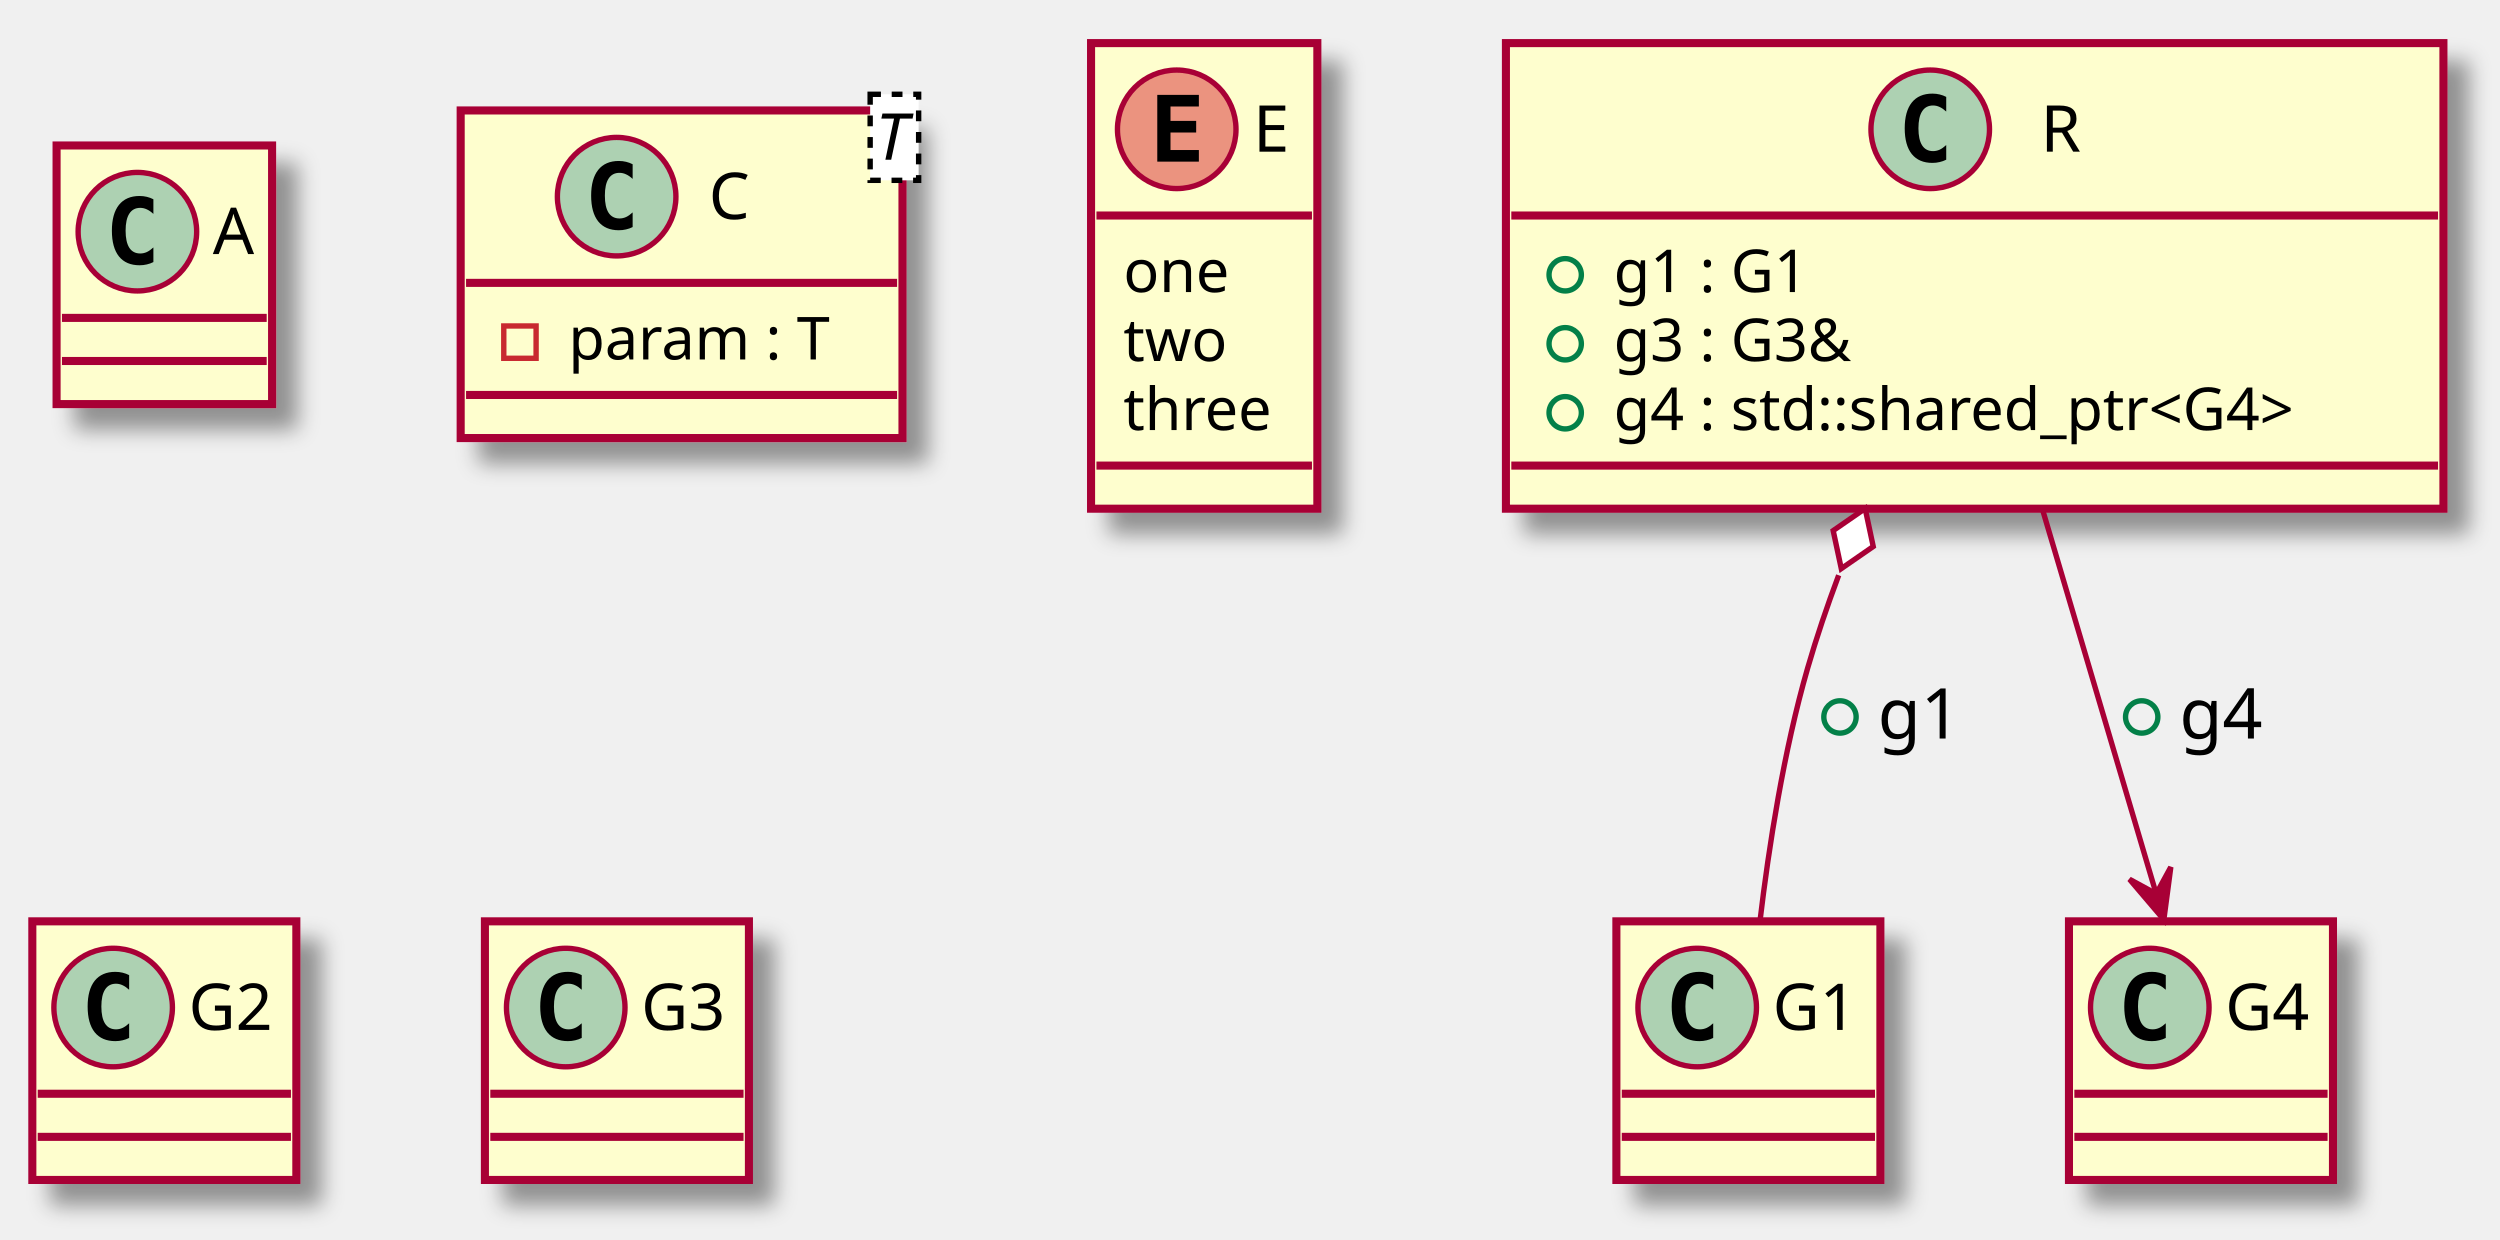
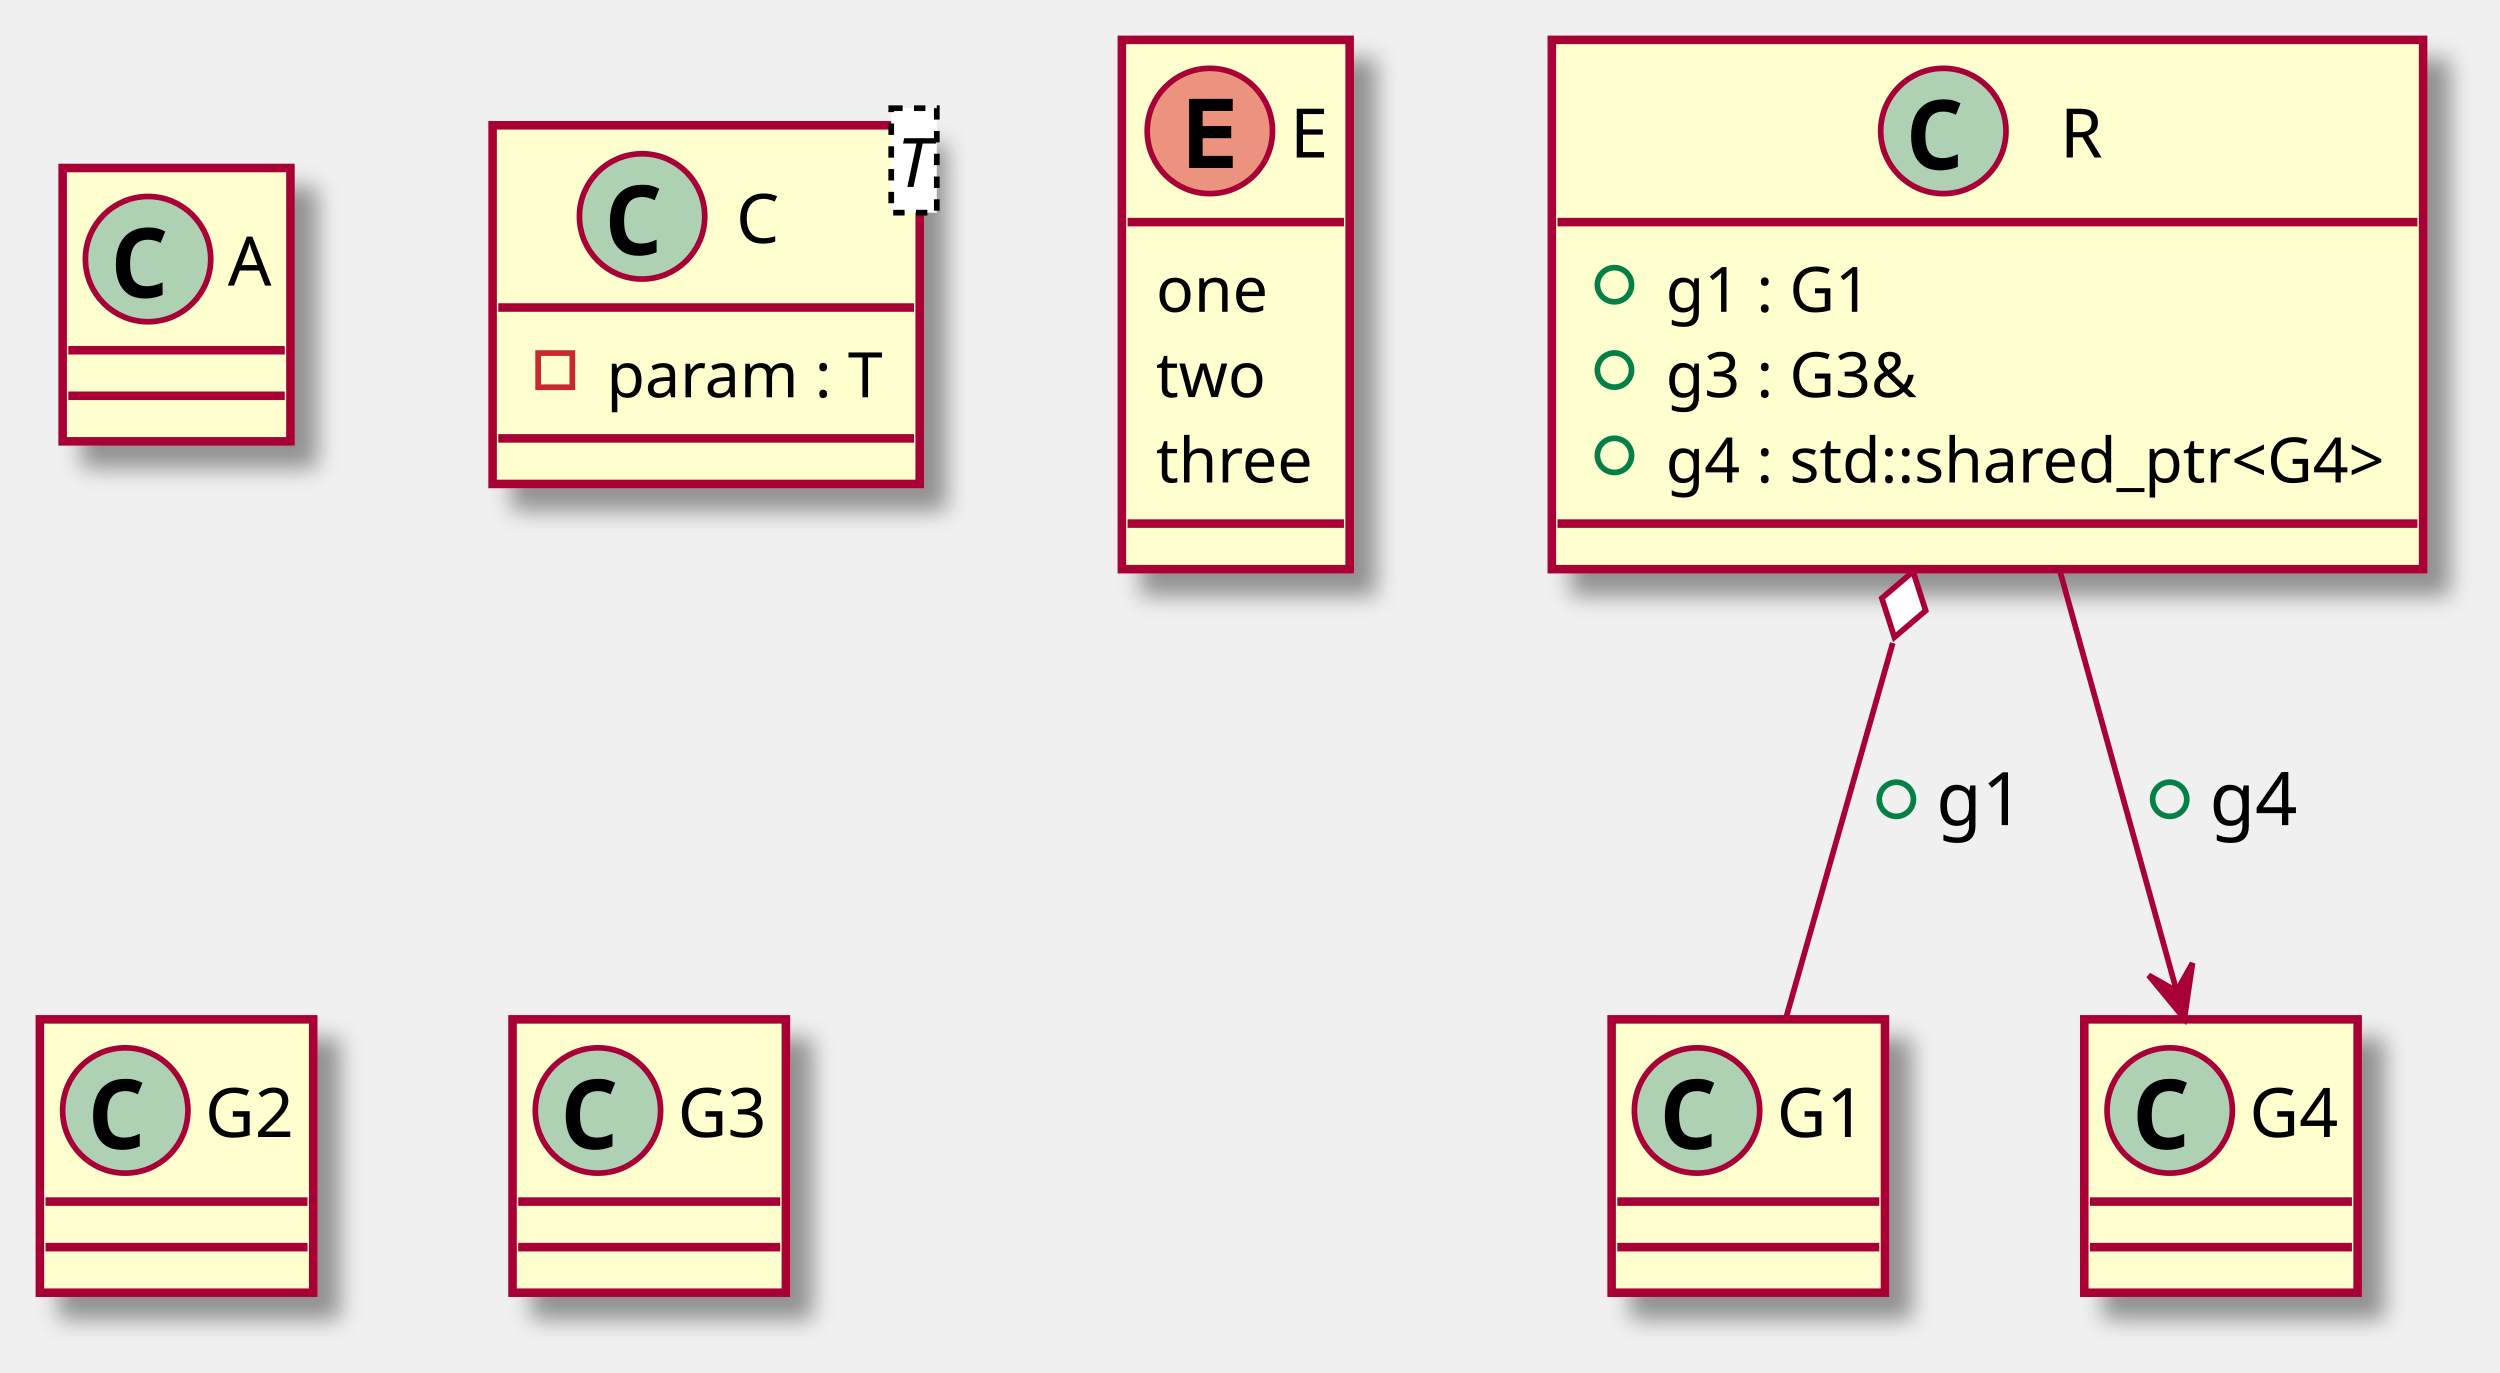
- <svg xmlns="http://www.w3.org/2000/svg" xmlns:xlink="http://www.w3.org/1999/xlink" contentScriptType="application/ecmascript" contentStyleType="text/css" height="230px" preserveAspectRatio="none" style="width:464px;height:230px;" version="1.1" viewBox="0 0 464 230" width="464px" zoomAndPan="magnify">
+ <svg xmlns="http://www.w3.org/2000/svg" xmlns:xlink="http://www.w3.org/1999/xlink" contentScriptType="application/ecmascript" contentStyleType="text/css" height="241px" preserveAspectRatio="none" style="width:439px;height:241px;background:#FFFFFF;" version="1.1" viewBox="0 0 439 241" width="439px" zoomAndPan="magnify">
  <defs>
-     <filter height="300%" id="f168ewzy8cetbk" width="300%" x="-1" y="-1">
+     <filter height="300%" id="f51lauj9wu8yg" width="300%" x="-1" y="-1">
      <feGaussianBlur result="blurOut" stdDeviation="2.0" />
      <feColorMatrix in="blurOut" result="blurOut2" type="matrix" values="0 0 0 0 0 0 0 0 0 0 0 0 0 0 0 0 0 0 .4 0" />
      <feOffset dx="4.0" dy="4.0" in="blurOut2" result="blurOut3" />
      <feBlend in="SourceGraphic" in2="blurOut3" mode="normal" />
    </filter>
    <style type="text/css">a:hover { text-decoration: underline; }</style>
  </defs>
  <g>
-     <a href="https://github.com/bkryza/clang-uml/blob/9a0a64efd36e1136680a39d5827ce2a57f6ef836/tests/t00029/t00029.cc#L7" target="_top" title="A" xlink:actuate="onRequest" xlink:href="https://github.com/bkryza/clang-uml/blob/9a0a64efd36e1136680a39d5827ce2a57f6ef836/tests/t00029/t00029.cc#L7" xlink:show="new" xlink:title="A" xlink:type="simple">
-       <rect fill="#FEFECE" filter="url(#f168ewzy8cetbk)" height="48" id="C_0000001138" style="stroke: #A80036; stroke-width: 1.5;" width="40" x="10.5" y="27" />
-       <ellipse cx="25.5" cy="43" fill="#ADD1B2" rx="11" ry="11" style="stroke: #A80036; stroke-width: 1.0;" />
-       <path d="M28.469,48.641 Q27.891,48.938 27.25,49.078 Q26.609,49.234 25.906,49.234 Q23.406,49.234 22.078,47.594 Q20.766,45.938 20.766,42.812 Q20.766,39.688 22.078,38.031 Q23.406,36.375 25.906,36.375 Q26.609,36.375 27.25,36.531 Q27.906,36.688 28.469,36.984 L28.469,39.703 Q27.844,39.125 27.25,38.859 Q26.656,38.578 26.031,38.578 Q24.688,38.578 24,39.656 Q23.312,40.719 23.312,42.812 Q23.312,44.906 24,45.984 Q24.688,47.047 26.031,47.047 Q26.656,47.047 27.25,46.781 Q27.844,46.5 28.469,45.922 L28.469,48.641 Z " />
-       <text fill="#000000" font-family="sans-serif" font-size="12" lengthAdjust="spacingAndGlyphs" textLength="8" x="39.5" y="47.154">A</text>
-       <line style="stroke: #A80036; stroke-width: 1.5;" x1="11.5" x2="49.5" y1="59" y2="59" />
-       <line style="stroke: #A80036; stroke-width: 1.5;" x1="11.5" x2="49.5" y1="67" y2="67" />
+     <a href="https://github.com/bkryza/clang-uml/blob/891963b03f84c03178f295ae665af72e0ddf0b50/tests/t00029/t00029.cc#L7" target="_top" title="A" xlink:actuate="onRequest" xlink:href="https://github.com/bkryza/clang-uml/blob/891963b03f84c03178f295ae665af72e0ddf0b50/tests/t00029/t00029.cc#L7" xlink:show="new" xlink:title="A" xlink:type="simple">
+       <rect codeLine="3" fill="#FEFECE" filter="url(#f51lauj9wu8yg)" height="48" id="C_0000001138" style="stroke:#A80036;stroke-width:1.5;" width="40" x="11" y="29.5" />
+       <ellipse cx="26" cy="45.5" fill="#ADD1B2" rx="11" ry="11" style="stroke:#A80036;stroke-width:1.0;" />
+       <path d="M25.469,52.422 Q23.719,52.422 22.578,51.688 Q21.453,50.938 20.891,49.594 Q20.344,48.234 20.344,46.438 Q20.344,44.406 21,42.953 Q21.656,41.5 22.938,40.719 Q24.219,39.938 26.094,39.938 Q26.984,39.938 27.656,40.125 Q28.328,40.297 29.016,40.641 L28.203,42.656 Q27.578,42.344 27.031,42.219 Q26.5,42.094 26.016,42.094 Q24.844,42.094 24.141,42.625 Q23.438,43.156 23.141,44.109 Q22.844,45.062 22.844,46.328 Q22.844,48.344 23.562,49.312 Q24.281,50.266 25.875,50.266 Q26.469,50.266 27.094,50.109 Q27.719,49.953 28.547,49.578 L28.547,51.797 Q27.812,52.109 27.016,52.266 Q26.234,52.422 25.469,52.422 Z " fill="#000000" />
+       <text fill="#000000" font-family="sans-serif" font-size="12" lengthAdjust="spacing" textLength="8" x="40" y="50.156">A</text>
+       <line style="stroke:#A80036;stroke-width:1.5;" x1="12" x2="50" y1="61.5" y2="61.5" />
+       <line style="stroke:#A80036;stroke-width:1.5;" x1="12" x2="50" y1="69.5" y2="69.5" />
    </a>
-     <a href="https://github.com/bkryza/clang-uml/blob/9a0a64efd36e1136680a39d5827ce2a57f6ef836/tests/t00029/t00029.cc#L14" target="_top" title="C" xlink:actuate="onRequest" xlink:href="https://github.com/bkryza/clang-uml/blob/9a0a64efd36e1136680a39d5827ce2a57f6ef836/tests/t00029/t00029.cc#L14" xlink:show="new" xlink:title="C" xlink:type="simple">
-       <rect fill="#FEFECE" filter="url(#f168ewzy8cetbk)" height="60.805" id="C_0000001146" style="stroke: #A80036; stroke-width: 1.5;" width="82" x="85.5" y="20.5" />
-       <ellipse cx="114.45" cy="36.5" fill="#ADD1B2" rx="11" ry="11" style="stroke: #A80036; stroke-width: 1.0;" />
-       <path d="M117.419,42.141 Q116.841,42.438 116.2,42.578 Q115.559,42.734 114.856,42.734 Q112.356,42.734 111.028,41.094 Q109.716,39.438 109.716,36.312 Q109.716,33.188 111.028,31.531 Q112.356,29.875 114.856,29.875 Q115.559,29.875 116.2,30.031 Q116.856,30.188 117.419,30.484 L117.419,33.203 Q116.794,32.625 116.2,32.359 Q115.606,32.078 114.981,32.078 Q113.638,32.078 112.95,33.156 Q112.263,34.219 112.263,36.312 Q112.263,38.406 112.95,39.484 Q113.638,40.547 114.981,40.547 Q115.606,40.547 116.2,40.281 Q116.794,40 117.419,39.422 L117.419,42.141 Z " />
-       <text fill="#000000" font-family="sans-serif" font-size="12" lengthAdjust="spacingAndGlyphs" textLength="8" x="131.55" y="40.654">C</text>
-       <rect fill="#FFFFFF" height="15.969" style="stroke: #000000; stroke-width: 1.0; stroke-dasharray: 2.0,2.0;" width="9" x="161.5" y="17.5" />
-       <text fill="#000000" font-family="sans-serif" font-size="12" font-style="italic" lengthAdjust="spacingAndGlyphs" textLength="7" x="162.5" y="29.639">T</text>
-       <line style="stroke: #A80036; stroke-width: 1.5;" x1="86.5" x2="166.5" y1="52.5" y2="52.5" />
+     <a href="https://github.com/bkryza/clang-uml/blob/891963b03f84c03178f295ae665af72e0ddf0b50/tests/t00029/t00029.cc#L14" target="_top" title="C" xlink:actuate="onRequest" xlink:href="https://github.com/bkryza/clang-uml/blob/891963b03f84c03178f295ae665af72e0ddf0b50/tests/t00029/t00029.cc#L14" xlink:show="new" xlink:title="C" xlink:type="simple">
+       <rect codeLine="7" fill="#FEFECE" filter="url(#f51lauj9wu8yg)" height="62.982" id="C_0000001146" style="stroke:#A80036;stroke-width:1.5;" width="75" x="86.5" y="22" />
+       <ellipse cx="112.75" cy="38" fill="#ADD1B2" rx="11" ry="11" style="stroke:#A80036;stroke-width:1.0;" />
+       <path d="M112.219,44.922 Q110.469,44.922 109.328,44.188 Q108.203,43.438 107.641,42.094 Q107.094,40.734 107.094,38.938 Q107.094,36.906 107.75,35.453 Q108.406,34 109.688,33.219 Q110.969,32.438 112.844,32.438 Q113.734,32.438 114.406,32.625 Q115.078,32.797 115.766,33.141 L114.953,35.156 Q114.328,34.844 113.781,34.719 Q113.25,34.594 112.766,34.594 Q111.594,34.594 110.891,35.125 Q110.188,35.656 109.891,36.609 Q109.594,37.562 109.594,38.828 Q109.594,40.844 110.312,41.812 Q111.031,42.766 112.625,42.766 Q113.219,42.766 113.844,42.609 Q114.469,42.453 115.297,42.078 L115.297,44.297 Q114.562,44.609 113.766,44.766 Q112.984,44.922 112.219,44.922 Z " fill="#000000" />
+       <text fill="#000000" font-family="sans-serif" font-size="12" lengthAdjust="spacing" textLength="8" x="129.25" y="42.656">C</text>
+       <rect fill="#FFFFFF" height="18.344" style="stroke:#000000;stroke-width:1.0;stroke-dasharray:2.0,2.0;" width="8" x="156.5" y="19" />
+       <text fill="#000000" font-family="sans-serif" font-size="12" font-style="italic" lengthAdjust="spacing" textLength="6" x="157.5" y="32.828">T</text>
+       <line style="stroke:#A80036;stroke-width:1.5;" x1="87.5" x2="160.5" y1="54" y2="54" />
    </a>
-     <a href="https://github.com/bkryza/clang-uml/blob/9a0a64efd36e1136680a39d5827ce2a57f6ef836/tests/t00029/t00029.cc#L15" target="_top" title="param" xlink:actuate="onRequest" xlink:href="https://github.com/bkryza/clang-uml/blob/9a0a64efd36e1136680a39d5827ce2a57f6ef836/tests/t00029/t00029.cc#L15" xlink:show="new" xlink:title="param" xlink:type="simple">
-       <rect fill="#FEFECE" height="10" style="stroke: none; stroke-width: 1.0;" width="20" x="91.5" y="58.5" />
-       <rect fill="none" height="6" style="stroke: #C82930; stroke-width: 1.0;" width="6" x="93.5" y="60.5" />
+     <a href="https://github.com/bkryza/clang-uml/blob/891963b03f84c03178f295ae665af72e0ddf0b50/tests/t00029/t00029.cc#L15" target="_top" title="param" xlink:actuate="onRequest" xlink:href="https://github.com/bkryza/clang-uml/blob/891963b03f84c03178f295ae665af72e0ddf0b50/tests/t00029/t00029.cc#L15" xlink:show="new" xlink:title="param" xlink:type="simple">
+       <rect fill="#FEFECE" height="10" style="stroke:none;stroke-width:1.0;" width="20" x="92.5" y="60" />
+       <rect fill="none" height="6" style="stroke:#C82930;stroke-width:1.0;" width="6" x="94.5" y="62" />
    </a>
-     <a href="https://github.com/bkryza/clang-uml/blob/9a0a64efd36e1136680a39d5827ce2a57f6ef836/tests/t00029/t00029.cc#L15" target="_top" title="param" xlink:actuate="onRequest" xlink:href="https://github.com/bkryza/clang-uml/blob/9a0a64efd36e1136680a39d5827ce2a57f6ef836/tests/t00029/t00029.cc#L15" xlink:show="new" xlink:title="param" xlink:type="simple">
-       <text fill="#000000" font-family="sans-serif" font-size="11" lengthAdjust="spacingAndGlyphs" textLength="56" x="105.5" y="66.71">param : T</text>
+     <a href="https://github.com/bkryza/clang-uml/blob/891963b03f84c03178f295ae665af72e0ddf0b50/tests/t00029/t00029.cc#L15" target="_top" title="param" xlink:actuate="onRequest" xlink:href="https://github.com/bkryza/clang-uml/blob/891963b03f84c03178f295ae665af72e0ddf0b50/tests/t00029/t00029.cc#L15" xlink:show="new" xlink:title="param" xlink:type="simple">
+       <text fill="#000000" font-family="sans-serif" font-size="11" lengthAdjust="spacing" textLength="49" x="106.5" y="69.759">param : T</text>
    </a>
-     <line style="stroke: #A80036; stroke-width: 1.5;" x1="86.5" x2="166.5" y1="73.305" y2="73.305" />
-     <a href="https://github.com/bkryza/clang-uml/blob/9a0a64efd36e1136680a39d5827ce2a57f6ef836/tests/t00029/t00029.cc#L23" target="_top" title="E" xlink:actuate="onRequest" xlink:href="https://github.com/bkryza/clang-uml/blob/9a0a64efd36e1136680a39d5827ce2a57f6ef836/tests/t00029/t00029.cc#L23" xlink:show="new" xlink:title="E" xlink:type="simple">
-       <rect fill="#FEFECE" filter="url(#f168ewzy8cetbk)" height="86.414" id="C_0000001154" style="stroke: #A80036; stroke-width: 1.5;" width="42" x="202.5" y="8" />
-       <ellipse cx="218.4" cy="24" fill="#EB937F" rx="11" ry="11" style="stroke: #A80036; stroke-width: 1.0;" />
-       <path d="M222.509,30 L214.791,30 L214.791,17.609 L222.509,17.609 L222.509,19.766 L217.244,19.766 L217.244,22.438 L222.009,22.438 L222.009,24.594 L217.244,24.594 L217.244,27.844 L222.509,27.844 L222.509,30 Z " />
-       <text fill="#000000" font-family="sans-serif" font-size="12" lengthAdjust="spacingAndGlyphs" textLength="8" x="232.6" y="28.154">E</text>
-       <line style="stroke: #A80036; stroke-width: 1.5;" x1="203.5" x2="243.5" y1="40" y2="40" />
-       <text fill="#000000" font-family="sans-serif" font-size="11" lengthAdjust="spacingAndGlyphs" textLength="21" x="208.5" y="54.21">one</text>
-       <text fill="#000000" font-family="sans-serif" font-size="11" lengthAdjust="spacingAndGlyphs" textLength="20" x="208.5" y="67.015">two</text>
-       <text fill="#000000" font-family="sans-serif" font-size="11" lengthAdjust="spacingAndGlyphs" textLength="30" x="208.5" y="79.82">three</text>
-       <line style="stroke: #A80036; stroke-width: 1.5;" x1="203.5" x2="243.5" y1="86.414" y2="86.414" />
+     <line style="stroke:#A80036;stroke-width:1.5;" x1="87.5" x2="160.5" y1="76.982" y2="76.982" />
+     <a href="https://github.com/bkryza/clang-uml/blob/891963b03f84c03178f295ae665af72e0ddf0b50/tests/t00029/t00029.cc#L23" target="_top" title="E" xlink:actuate="onRequest" xlink:href="https://github.com/bkryza/clang-uml/blob/891963b03f84c03178f295ae665af72e0ddf0b50/tests/t00029/t00029.cc#L23" xlink:show="new" xlink:title="E" xlink:type="simple">
+       <rect codeLine="12" fill="#FEFECE" filter="url(#f51lauj9wu8yg)" height="92.946" id="C_0000001154" style="stroke:#A80036;stroke-width:1.5;" width="40" x="197" y="7" />
+       <ellipse cx="212.45" cy="23" fill="#EB937F" rx="11" ry="11" style="stroke:#A80036;stroke-width:1.0;" />
+       <path d="M208.809,29.5 L208.809,17.359 L216.466,17.359 L216.466,19.484 L211.184,19.484 L211.184,22.141 L216.2,22.141 L216.2,24.266 L211.184,24.266 L211.184,27.375 L216.466,27.375 L216.466,29.5 L208.809,29.5 Z " fill="#000000" />
+       <text fill="#000000" font-family="sans-serif" font-size="12" lengthAdjust="spacing" textLength="7" x="226.55" y="27.656">E</text>
+       <line style="stroke:#A80036;stroke-width:1.5;" x1="198" x2="236" y1="39" y2="39" />
+       <text fill="#000000" font-family="sans-serif" font-size="11" lengthAdjust="spacing" textLength="20" x="203" y="54.759">one</text>
+       <text fill="#000000" font-family="sans-serif" font-size="11" lengthAdjust="spacing" textLength="20" x="203" y="69.741">two</text>
+       <text fill="#000000" font-family="sans-serif" font-size="11" lengthAdjust="spacing" textLength="28" x="203" y="84.723">three</text>
+       <line style="stroke:#A80036;stroke-width:1.5;" x1="198" x2="236" y1="91.946" y2="91.946" />
    </a>
-     <a href="https://github.com/bkryza/clang-uml/blob/9a0a64efd36e1136680a39d5827ce2a57f6ef836/tests/t00029/t00029.cc#L28" target="_top" title="G1" xlink:actuate="onRequest" xlink:href="https://github.com/bkryza/clang-uml/blob/9a0a64efd36e1136680a39d5827ce2a57f6ef836/tests/t00029/t00029.cc#L28" xlink:show="new" xlink:title="G1" xlink:type="simple">
-       <rect fill="#FEFECE" filter="url(#f168ewzy8cetbk)" height="48" id="C_0000001162" style="stroke: #A80036; stroke-width: 1.5;" width="49" x="300" y="171" />
-       <ellipse cx="315" cy="187" fill="#ADD1B2" rx="11" ry="11" style="stroke: #A80036; stroke-width: 1.0;" />
-       <path d="M317.969,192.641 Q317.391,192.938 316.75,193.078 Q316.109,193.234 315.406,193.234 Q312.906,193.234 311.578,191.594 Q310.266,189.938 310.266,186.812 Q310.266,183.688 311.578,182.031 Q312.906,180.375 315.406,180.375 Q316.109,180.375 316.75,180.531 Q317.406,180.688 317.969,180.984 L317.969,183.703 Q317.344,183.125 316.75,182.859 Q316.156,182.578 315.531,182.578 Q314.188,182.578 313.5,183.656 Q312.812,184.719 312.812,186.812 Q312.812,188.906 313.5,189.984 Q314.188,191.047 315.531,191.047 Q316.156,191.047 316.75,190.781 Q317.344,190.5 317.969,189.922 L317.969,192.641 Z " />
-       <text fill="#000000" font-family="sans-serif" font-size="12" lengthAdjust="spacingAndGlyphs" textLength="17" x="329" y="191.154">G1</text>
-       <line style="stroke: #A80036; stroke-width: 1.5;" x1="301" x2="348" y1="203" y2="203" />
-       <line style="stroke: #A80036; stroke-width: 1.5;" x1="301" x2="348" y1="211" y2="211" />
+     <a href="https://github.com/bkryza/clang-uml/blob/891963b03f84c03178f295ae665af72e0ddf0b50/tests/t00029/t00029.cc#L28" target="_top" title="G1" xlink:actuate="onRequest" xlink:href="https://github.com/bkryza/clang-uml/blob/891963b03f84c03178f295ae665af72e0ddf0b50/tests/t00029/t00029.cc#L28" xlink:show="new" xlink:title="G1" xlink:type="simple">
+       <rect codeLine="19" fill="#FEFECE" filter="url(#f51lauj9wu8yg)" height="48" id="C_0000001162" style="stroke:#A80036;stroke-width:1.5;" width="48" x="283" y="179" />
+       <ellipse cx="298" cy="195" fill="#ADD1B2" rx="11" ry="11" style="stroke:#A80036;stroke-width:1.0;" />
+       <path d="M297.469,201.922 Q295.719,201.922 294.578,201.188 Q293.453,200.438 292.891,199.094 Q292.344,197.734 292.344,195.938 Q292.344,193.906 293,192.453 Q293.656,191 294.938,190.219 Q296.219,189.438 298.094,189.438 Q298.984,189.438 299.656,189.625 Q300.328,189.797 301.016,190.141 L300.203,192.156 Q299.578,191.844 299.031,191.719 Q298.5,191.594 298.016,191.594 Q296.844,191.594 296.141,192.125 Q295.438,192.656 295.141,193.609 Q294.844,194.562 294.844,195.828 Q294.844,197.844 295.562,198.812 Q296.281,199.766 297.875,199.766 Q298.469,199.766 299.094,199.609 Q299.719,199.453 300.547,199.078 L300.547,201.297 Q299.812,201.609 299.016,201.766 Q298.234,201.922 297.469,201.922 Z " fill="#000000" />
+       <text fill="#000000" font-family="sans-serif" font-size="12" lengthAdjust="spacing" textLength="16" x="312" y="199.656">G1</text>
+       <line style="stroke:#A80036;stroke-width:1.5;" x1="284" x2="330" y1="211" y2="211" />
+       <line style="stroke:#A80036;stroke-width:1.5;" x1="284" x2="330" y1="219" y2="219" />
    </a>
-     <a href="https://github.com/bkryza/clang-uml/blob/9a0a64efd36e1136680a39d5827ce2a57f6ef836/tests/t00029/t00029.cc#L31" target="_top" title="G2" xlink:actuate="onRequest" xlink:href="https://github.com/bkryza/clang-uml/blob/9a0a64efd36e1136680a39d5827ce2a57f6ef836/tests/t00029/t00029.cc#L31" xlink:show="new" xlink:title="G2" xlink:type="simple">
-       <rect fill="#FEFECE" filter="url(#f168ewzy8cetbk)" height="48" id="C_0000001166" style="stroke: #A80036; stroke-width: 1.5;" width="49" x="6" y="171" />
-       <ellipse cx="21" cy="187" fill="#ADD1B2" rx="11" ry="11" style="stroke: #A80036; stroke-width: 1.0;" />
-       <path d="M23.969,192.641 Q23.391,192.938 22.75,193.078 Q22.109,193.234 21.406,193.234 Q18.906,193.234 17.578,191.594 Q16.266,189.938 16.266,186.812 Q16.266,183.688 17.578,182.031 Q18.906,180.375 21.406,180.375 Q22.109,180.375 22.75,180.531 Q23.406,180.688 23.969,180.984 L23.969,183.703 Q23.344,183.125 22.75,182.859 Q22.156,182.578 21.531,182.578 Q20.188,182.578 19.5,183.656 Q18.812,184.719 18.812,186.812 Q18.812,188.906 19.5,189.984 Q20.188,191.047 21.531,191.047 Q22.156,191.047 22.75,190.781 Q23.344,190.5 23.969,189.922 L23.969,192.641 Z " />
-       <text fill="#000000" font-family="sans-serif" font-size="12" lengthAdjust="spacingAndGlyphs" textLength="17" x="35" y="191.154">G2</text>
-       <line style="stroke: #A80036; stroke-width: 1.5;" x1="7" x2="54" y1="203" y2="203" />
-       <line style="stroke: #A80036; stroke-width: 1.5;" x1="7" x2="54" y1="211" y2="211" />
+     <a href="https://github.com/bkryza/clang-uml/blob/891963b03f84c03178f295ae665af72e0ddf0b50/tests/t00029/t00029.cc#L31" target="_top" title="G2" xlink:actuate="onRequest" xlink:href="https://github.com/bkryza/clang-uml/blob/891963b03f84c03178f295ae665af72e0ddf0b50/tests/t00029/t00029.cc#L31" xlink:show="new" xlink:title="G2" xlink:type="simple">
+       <rect codeLine="23" fill="#FEFECE" filter="url(#f51lauj9wu8yg)" height="48" id="C_0000001166" style="stroke:#A80036;stroke-width:1.5;" width="48" x="7" y="179" />
+       <ellipse cx="22" cy="195" fill="#ADD1B2" rx="11" ry="11" style="stroke:#A80036;stroke-width:1.0;" />
+       <path d="M21.469,201.922 Q19.719,201.922 18.578,201.188 Q17.453,200.438 16.891,199.094 Q16.344,197.734 16.344,195.938 Q16.344,193.906 17,192.453 Q17.656,191 18.938,190.219 Q20.219,189.438 22.094,189.438 Q22.984,189.438 23.656,189.625 Q24.328,189.797 25.016,190.141 L24.203,192.156 Q23.578,191.844 23.031,191.719 Q22.5,191.594 22.016,191.594 Q20.844,191.594 20.141,192.125 Q19.438,192.656 19.141,193.609 Q18.844,194.562 18.844,195.828 Q18.844,197.844 19.562,198.812 Q20.281,199.766 21.875,199.766 Q22.469,199.766 23.094,199.609 Q23.719,199.453 24.547,199.078 L24.547,201.297 Q23.812,201.609 23.016,201.766 Q22.234,201.922 21.469,201.922 Z " fill="#000000" />
+       <text fill="#000000" font-family="sans-serif" font-size="12" lengthAdjust="spacing" textLength="16" x="36" y="199.656">G2</text>
+       <line style="stroke:#A80036;stroke-width:1.5;" x1="8" x2="54" y1="211" y2="211" />
+       <line style="stroke:#A80036;stroke-width:1.5;" x1="8" x2="54" y1="219" y2="219" />
    </a>
-     <a href="https://github.com/bkryza/clang-uml/blob/9a0a64efd36e1136680a39d5827ce2a57f6ef836/tests/t00029/t00029.cc#L34" target="_top" title="G3" xlink:actuate="onRequest" xlink:href="https://github.com/bkryza/clang-uml/blob/9a0a64efd36e1136680a39d5827ce2a57f6ef836/tests/t00029/t00029.cc#L34" xlink:show="new" xlink:title="G3" xlink:type="simple">
-       <rect fill="#FEFECE" filter="url(#f168ewzy8cetbk)" height="48" id="C_0000001170" style="stroke: #A80036; stroke-width: 1.5;" width="49" x="90" y="171" />
-       <ellipse cx="105" cy="187" fill="#ADD1B2" rx="11" ry="11" style="stroke: #A80036; stroke-width: 1.0;" />
-       <path d="M107.969,192.641 Q107.391,192.938 106.75,193.078 Q106.109,193.234 105.406,193.234 Q102.906,193.234 101.578,191.594 Q100.266,189.938 100.266,186.812 Q100.266,183.688 101.578,182.031 Q102.906,180.375 105.406,180.375 Q106.109,180.375 106.75,180.531 Q107.406,180.688 107.969,180.984 L107.969,183.703 Q107.344,183.125 106.75,182.859 Q106.156,182.578 105.531,182.578 Q104.188,182.578 103.5,183.656 Q102.812,184.719 102.812,186.812 Q102.812,188.906 103.5,189.984 Q104.188,191.047 105.531,191.047 Q106.156,191.047 106.75,190.781 Q107.344,190.5 107.969,189.922 L107.969,192.641 Z " />
-       <text fill="#000000" font-family="sans-serif" font-size="12" lengthAdjust="spacingAndGlyphs" textLength="17" x="119" y="191.154">G3</text>
-       <line style="stroke: #A80036; stroke-width: 1.5;" x1="91" x2="138" y1="203" y2="203" />
-       <line style="stroke: #A80036; stroke-width: 1.5;" x1="91" x2="138" y1="211" y2="211" />
+     <a href="https://github.com/bkryza/clang-uml/blob/891963b03f84c03178f295ae665af72e0ddf0b50/tests/t00029/t00029.cc#L34" target="_top" title="G3" xlink:actuate="onRequest" xlink:href="https://github.com/bkryza/clang-uml/blob/891963b03f84c03178f295ae665af72e0ddf0b50/tests/t00029/t00029.cc#L34" xlink:show="new" xlink:title="G3" xlink:type="simple">
+       <rect codeLine="27" fill="#FEFECE" filter="url(#f51lauj9wu8yg)" height="48" id="C_0000001170" style="stroke:#A80036;stroke-width:1.5;" width="48" x="90" y="179" />
+       <ellipse cx="105" cy="195" fill="#ADD1B2" rx="11" ry="11" style="stroke:#A80036;stroke-width:1.0;" />
+       <path d="M104.469,201.922 Q102.719,201.922 101.578,201.188 Q100.453,200.438 99.891,199.094 Q99.344,197.734 99.344,195.938 Q99.344,193.906 100,192.453 Q100.656,191 101.938,190.219 Q103.219,189.438 105.094,189.438 Q105.984,189.438 106.656,189.625 Q107.328,189.797 108.016,190.141 L107.203,192.156 Q106.578,191.844 106.031,191.719 Q105.5,191.594 105.016,191.594 Q103.844,191.594 103.141,192.125 Q102.438,192.656 102.141,193.609 Q101.844,194.562 101.844,195.828 Q101.844,197.844 102.562,198.812 Q103.281,199.766 104.875,199.766 Q105.469,199.766 106.094,199.609 Q106.719,199.453 107.547,199.078 L107.547,201.297 Q106.812,201.609 106.016,201.766 Q105.234,201.922 104.469,201.922 Z " fill="#000000" />
+       <text fill="#000000" font-family="sans-serif" font-size="12" lengthAdjust="spacing" textLength="16" x="119" y="199.656">G3</text>
+       <line style="stroke:#A80036;stroke-width:1.5;" x1="91" x2="137" y1="211" y2="211" />
+       <line style="stroke:#A80036;stroke-width:1.5;" x1="91" x2="137" y1="219" y2="219" />
    </a>
-     <a href="https://github.com/bkryza/clang-uml/blob/9a0a64efd36e1136680a39d5827ce2a57f6ef836/tests/t00029/t00029.cc#L37" target="_top" title="G4" xlink:actuate="onRequest" xlink:href="https://github.com/bkryza/clang-uml/blob/9a0a64efd36e1136680a39d5827ce2a57f6ef836/tests/t00029/t00029.cc#L37" xlink:show="new" xlink:title="G4" xlink:type="simple">
-       <rect fill="#FEFECE" filter="url(#f168ewzy8cetbk)" height="48" id="C_0000001174" style="stroke: #A80036; stroke-width: 1.5;" width="49" x="384" y="171" />
-       <ellipse cx="399" cy="187" fill="#ADD1B2" rx="11" ry="11" style="stroke: #A80036; stroke-width: 1.0;" />
-       <path d="M401.969,192.641 Q401.391,192.938 400.75,193.078 Q400.109,193.234 399.406,193.234 Q396.906,193.234 395.578,191.594 Q394.266,189.938 394.266,186.812 Q394.266,183.688 395.578,182.031 Q396.906,180.375 399.406,180.375 Q400.109,180.375 400.75,180.531 Q401.406,180.688 401.969,180.984 L401.969,183.703 Q401.344,183.125 400.75,182.859 Q400.156,182.578 399.531,182.578 Q398.188,182.578 397.5,183.656 Q396.812,184.719 396.812,186.812 Q396.812,188.906 397.5,189.984 Q398.188,191.047 399.531,191.047 Q400.156,191.047 400.75,190.781 Q401.344,190.5 401.969,189.922 L401.969,192.641 Z " />
-       <text fill="#000000" font-family="sans-serif" font-size="12" lengthAdjust="spacingAndGlyphs" textLength="17" x="413" y="191.154">G4</text>
-       <line style="stroke: #A80036; stroke-width: 1.5;" x1="385" x2="432" y1="203" y2="203" />
-       <line style="stroke: #A80036; stroke-width: 1.5;" x1="385" x2="432" y1="211" y2="211" />
+     <a href="https://github.com/bkryza/clang-uml/blob/891963b03f84c03178f295ae665af72e0ddf0b50/tests/t00029/t00029.cc#L37" target="_top" title="G4" xlink:actuate="onRequest" xlink:href="https://github.com/bkryza/clang-uml/blob/891963b03f84c03178f295ae665af72e0ddf0b50/tests/t00029/t00029.cc#L37" xlink:show="new" xlink:title="G4" xlink:type="simple">
+       <rect codeLine="31" fill="#FEFECE" filter="url(#f51lauj9wu8yg)" height="48" id="C_0000001174" style="stroke:#A80036;stroke-width:1.5;" width="48" x="366" y="179" />
+       <ellipse cx="381" cy="195" fill="#ADD1B2" rx="11" ry="11" style="stroke:#A80036;stroke-width:1.0;" />
+       <path d="M380.469,201.922 Q378.719,201.922 377.578,201.188 Q376.453,200.438 375.891,199.094 Q375.344,197.734 375.344,195.938 Q375.344,193.906 376,192.453 Q376.656,191 377.938,190.219 Q379.219,189.438 381.094,189.438 Q381.984,189.438 382.656,189.625 Q383.328,189.797 384.016,190.141 L383.203,192.156 Q382.578,191.844 382.031,191.719 Q381.5,191.594 381.016,191.594 Q379.844,191.594 379.141,192.125 Q378.438,192.656 378.141,193.609 Q377.844,194.562 377.844,195.828 Q377.844,197.844 378.562,198.812 Q379.281,199.766 380.875,199.766 Q381.469,199.766 382.094,199.609 Q382.719,199.453 383.547,199.078 L383.547,201.297 Q382.812,201.609 382.016,201.766 Q381.234,201.922 380.469,201.922 Z " fill="#000000" />
+       <text fill="#000000" font-family="sans-serif" font-size="12" lengthAdjust="spacing" textLength="16" x="395" y="199.656">G4</text>
+       <line style="stroke:#A80036;stroke-width:1.5;" x1="367" x2="413" y1="211" y2="211" />
+       <line style="stroke:#A80036;stroke-width:1.5;" x1="367" x2="413" y1="219" y2="219" />
    </a>
-     <a href="https://github.com/bkryza/clang-uml/blob/9a0a64efd36e1136680a39d5827ce2a57f6ef836/tests/t00029/t00029.cc#L40" target="_top" title="R" xlink:actuate="onRequest" xlink:href="https://github.com/bkryza/clang-uml/blob/9a0a64efd36e1136680a39d5827ce2a57f6ef836/tests/t00029/t00029.cc#L40" xlink:show="new" xlink:title="R" xlink:type="simple">
-       <rect fill="#FEFECE" filter="url(#f168ewzy8cetbk)" height="86.414" id="C_0000001178" style="stroke: #A80036; stroke-width: 1.5;" width="174" x="279.5" y="8" />
-       <ellipse cx="358.25" cy="24" fill="#ADD1B2" rx="11" ry="11" style="stroke: #A80036; stroke-width: 1.0;" />
-       <path d="M361.219,29.641 Q360.641,29.938 360,30.078 Q359.359,30.234 358.656,30.234 Q356.156,30.234 354.828,28.594 Q353.516,26.938 353.516,23.812 Q353.516,20.688 354.828,19.031 Q356.156,17.375 358.656,17.375 Q359.359,17.375 360,17.531 Q360.656,17.688 361.219,17.984 L361.219,20.703 Q360.594,20.125 360,19.859 Q359.406,19.578 358.781,19.578 Q357.438,19.578 356.75,20.656 Q356.062,21.719 356.062,23.812 Q356.062,25.906 356.75,26.984 Q357.438,28.047 358.781,28.047 Q359.406,28.047 360,27.781 Q360.594,27.5 361.219,26.922 L361.219,29.641 Z " />
-       <text fill="#000000" font-family="sans-serif" font-size="12" lengthAdjust="spacingAndGlyphs" textLength="8" x="378.75" y="28.154">R</text>
-       <line style="stroke: #A80036; stroke-width: 1.5;" x1="280.5" x2="452.5" y1="40" y2="40" />
+     <a href="https://github.com/bkryza/clang-uml/blob/891963b03f84c03178f295ae665af72e0ddf0b50/tests/t00029/t00029.cc#L40" target="_top" title="R" xlink:actuate="onRequest" xlink:href="https://github.com/bkryza/clang-uml/blob/891963b03f84c03178f295ae665af72e0ddf0b50/tests/t00029/t00029.cc#L40" xlink:show="new" xlink:title="R" xlink:type="simple">
+       <rect codeLine="35" fill="#FEFECE" filter="url(#f51lauj9wu8yg)" height="92.946" id="C_0000001178" style="stroke:#A80036;stroke-width:1.5;" width="153" x="272.5" y="7" />
+       <ellipse cx="341.25" cy="23" fill="#ADD1B2" rx="11" ry="11" style="stroke:#A80036;stroke-width:1.0;" />
+       <path d="M340.719,29.922 Q338.969,29.922 337.828,29.188 Q336.703,28.438 336.141,27.094 Q335.594,25.734 335.594,23.938 Q335.594,21.906 336.25,20.453 Q336.906,19 338.188,18.219 Q339.469,17.438 341.344,17.438 Q342.234,17.438 342.906,17.625 Q343.578,17.797 344.266,18.141 L343.453,20.156 Q342.828,19.844 342.281,19.719 Q341.75,19.594 341.266,19.594 Q340.094,19.594 339.391,20.125 Q338.688,20.656 338.391,21.609 Q338.094,22.562 338.094,23.828 Q338.094,25.844 338.812,26.812 Q339.531,27.766 341.125,27.766 Q341.719,27.766 342.344,27.609 Q342.969,27.453 343.797,27.078 L343.797,29.297 Q343.062,29.609 342.266,29.766 Q341.484,29.922 340.719,29.922 Z " fill="#000000" />
+       <text fill="#000000" font-family="sans-serif" font-size="12" lengthAdjust="spacing" textLength="7" x="361.75" y="27.656">R</text>
+       <line style="stroke:#A80036;stroke-width:1.5;" x1="273.5" x2="424.5" y1="39" y2="39" />
    </a>
-     <a href="https://github.com/bkryza/clang-uml/blob/9a0a64efd36e1136680a39d5827ce2a57f6ef836/tests/t00029/t00029.cc#L41" target="_top" title="g1" xlink:actuate="onRequest" xlink:href="https://github.com/bkryza/clang-uml/blob/9a0a64efd36e1136680a39d5827ce2a57f6ef836/tests/t00029/t00029.cc#L41" xlink:show="new" xlink:title="g1" xlink:type="simple">
-       <rect fill="#FEFECE" height="10" style="stroke: none; stroke-width: 1.0;" width="20" x="285.5" y="46" />
-       <ellipse cx="290.5" cy="51" fill="none" rx="3" ry="3" style="stroke: #038048; stroke-width: 1.0;" />
+     <a href="https://github.com/bkryza/clang-uml/blob/891963b03f84c03178f295ae665af72e0ddf0b50/tests/t00029/t00029.cc#L41" target="_top" title="g1" xlink:actuate="onRequest" xlink:href="https://github.com/bkryza/clang-uml/blob/891963b03f84c03178f295ae665af72e0ddf0b50/tests/t00029/t00029.cc#L41" xlink:show="new" xlink:title="g1" xlink:type="simple">
+       <rect fill="#FEFECE" height="10" style="stroke:none;stroke-width:1.0;" width="20" x="278.5" y="45" />
+       <ellipse cx="283.5" cy="50" rx="3" ry="3" style="stroke:#038048;stroke-width:1.0;fill:none;" />
    </a>
-     <a href="https://github.com/bkryza/clang-uml/blob/9a0a64efd36e1136680a39d5827ce2a57f6ef836/tests/t00029/t00029.cc#L41" target="_top" title="g1" xlink:actuate="onRequest" xlink:href="https://github.com/bkryza/clang-uml/blob/9a0a64efd36e1136680a39d5827ce2a57f6ef836/tests/t00029/t00029.cc#L41" xlink:show="new" xlink:title="g1" xlink:type="simple">
-       <text fill="#000000" font-family="sans-serif" font-size="11" lengthAdjust="spacingAndGlyphs" textLength="42" x="299.5" y="54.21">g1 : G1</text>
+     <a href="https://github.com/bkryza/clang-uml/blob/891963b03f84c03178f295ae665af72e0ddf0b50/tests/t00029/t00029.cc#L41" target="_top" title="g1" xlink:actuate="onRequest" xlink:href="https://github.com/bkryza/clang-uml/blob/891963b03f84c03178f295ae665af72e0ddf0b50/tests/t00029/t00029.cc#L41" xlink:show="new" xlink:title="g1" xlink:type="simple">
+       <text fill="#000000" font-family="sans-serif" font-size="11" lengthAdjust="spacing" textLength="36" x="292.5" y="54.759">g1 : G1</text>
    </a>
-     <a href="https://github.com/bkryza/clang-uml/blob/9a0a64efd36e1136680a39d5827ce2a57f6ef836/tests/t00029/t00029.cc#L47" target="_top" title="g3" xlink:actuate="onRequest" xlink:href="https://github.com/bkryza/clang-uml/blob/9a0a64efd36e1136680a39d5827ce2a57f6ef836/tests/t00029/t00029.cc#L47" xlink:show="new" xlink:title="g3" xlink:type="simple">
-       <rect fill="#FEFECE" height="10" style="stroke: none; stroke-width: 1.0;" width="20" x="285.5" y="58.805" />
-       <ellipse cx="290.5" cy="63.805" fill="none" rx="3" ry="3" style="stroke: #038048; stroke-width: 1.0;" />
+     <a href="https://github.com/bkryza/clang-uml/blob/891963b03f84c03178f295ae665af72e0ddf0b50/tests/t00029/t00029.cc#L47" target="_top" title="g3" xlink:actuate="onRequest" xlink:href="https://github.com/bkryza/clang-uml/blob/891963b03f84c03178f295ae665af72e0ddf0b50/tests/t00029/t00029.cc#L47" xlink:show="new" xlink:title="g3" xlink:type="simple">
+       <rect fill="#FEFECE" height="10" style="stroke:none;stroke-width:1.0;" width="20" x="278.5" y="59.982" />
+       <ellipse cx="283.5" cy="64.982" rx="3" ry="3" style="stroke:#038048;stroke-width:1.0;fill:none;" />
    </a>
-     <a href="https://github.com/bkryza/clang-uml/blob/9a0a64efd36e1136680a39d5827ce2a57f6ef836/tests/t00029/t00029.cc#L47" target="_top" title="g3" xlink:actuate="onRequest" xlink:href="https://github.com/bkryza/clang-uml/blob/9a0a64efd36e1136680a39d5827ce2a57f6ef836/tests/t00029/t00029.cc#L47" xlink:show="new" xlink:title="g3" xlink:type="simple">
-       <text fill="#000000" font-family="sans-serif" font-size="11" lengthAdjust="spacingAndGlyphs" textLength="52" x="299.5" y="67.015">g3 : G3&amp;</text>
+     <a href="https://github.com/bkryza/clang-uml/blob/891963b03f84c03178f295ae665af72e0ddf0b50/tests/t00029/t00029.cc#L47" target="_top" title="g3" xlink:actuate="onRequest" xlink:href="https://github.com/bkryza/clang-uml/blob/891963b03f84c03178f295ae665af72e0ddf0b50/tests/t00029/t00029.cc#L47" xlink:show="new" xlink:title="g3" xlink:type="simple">
+       <text fill="#000000" font-family="sans-serif" font-size="11" lengthAdjust="spacing" textLength="44" x="292.5" y="69.741">g3 : G3&amp;</text>
    </a>
-     <a href="https://github.com/bkryza/clang-uml/blob/9a0a64efd36e1136680a39d5827ce2a57f6ef836/tests/t00029/t00029.cc#L49" target="_top" title="g4" xlink:actuate="onRequest" xlink:href="https://github.com/bkryza/clang-uml/blob/9a0a64efd36e1136680a39d5827ce2a57f6ef836/tests/t00029/t00029.cc#L49" xlink:show="new" xlink:title="g4" xlink:type="simple">
-       <rect fill="#FEFECE" height="10" style="stroke: none; stroke-width: 1.0;" width="20" x="285.5" y="71.609" />
-       <ellipse cx="290.5" cy="76.609" fill="none" rx="3" ry="3" style="stroke: #038048; stroke-width: 1.0;" />
+     <a href="https://github.com/bkryza/clang-uml/blob/891963b03f84c03178f295ae665af72e0ddf0b50/tests/t00029/t00029.cc#L49" target="_top" title="g4" xlink:actuate="onRequest" xlink:href="https://github.com/bkryza/clang-uml/blob/891963b03f84c03178f295ae665af72e0ddf0b50/tests/t00029/t00029.cc#L49" xlink:show="new" xlink:title="g4" xlink:type="simple">
+       <rect fill="#FEFECE" height="10" style="stroke:none;stroke-width:1.0;" width="20" x="278.5" y="74.964" />
+       <ellipse cx="283.5" cy="79.964" rx="3" ry="3" style="stroke:#038048;stroke-width:1.0;fill:none;" />
    </a>
-     <a href="https://github.com/bkryza/clang-uml/blob/9a0a64efd36e1136680a39d5827ce2a57f6ef836/tests/t00029/t00029.cc#L49" target="_top" title="g4" xlink:actuate="onRequest" xlink:href="https://github.com/bkryza/clang-uml/blob/9a0a64efd36e1136680a39d5827ce2a57f6ef836/tests/t00029/t00029.cc#L49" xlink:show="new" xlink:title="g4" xlink:type="simple">
-       <text fill="#000000" font-family="sans-serif" font-size="11" lengthAdjust="spacingAndGlyphs" textLength="148" x="299.5" y="79.82">g4 : std::shared_ptr&lt;G4&gt;</text>
+     <a href="https://github.com/bkryza/clang-uml/blob/891963b03f84c03178f295ae665af72e0ddf0b50/tests/t00029/t00029.cc#L49" target="_top" title="g4" xlink:actuate="onRequest" xlink:href="https://github.com/bkryza/clang-uml/blob/891963b03f84c03178f295ae665af72e0ddf0b50/tests/t00029/t00029.cc#L49" xlink:show="new" xlink:title="g4" xlink:type="simple">
+       <text fill="#000000" font-family="sans-serif" font-size="11" lengthAdjust="spacing" textLength="127" x="292.5" y="84.723">g4 : std::shared_ptr&lt;G4&gt;</text>
    </a>
-     <line style="stroke: #A80036; stroke-width: 1.5;" x1="280.5" x2="452.5" y1="86.414" y2="86.414" />
-     <path d="M341.26,106.77 C339.11,112.52 337.14,118.33 335.5,124 C331.06,139.36 328.29,157.18 326.65,170.99 " fill="none" id="C_0000001178&lt;-C_0000001162" style="stroke: #A80036; stroke-width: 1.0;" />
-     <polygon fill="#FFFFFF" points="346.17,94.38,340.238,98.48,341.741,105.533,347.673,101.433,346.17,94.38" style="stroke: #A80036; stroke-width: 1.0;" />
-     <ellipse cx="341.5" cy="133.066" fill="none" rx="3" ry="3" style="stroke: #038048; stroke-width: 1.0;" />
-     <text fill="#000000" font-family="sans-serif" font-size="13" lengthAdjust="spacingAndGlyphs" textLength="16" x="348.5" y="137.067">g1</text>
-     <path d="M378.99,94.22 C385.81,117.28 394.07,145.22 400.12,165.66 " fill="none" id="C_0000001178-&gt;C_0000001174" style="stroke: #A80036; stroke-width: 1.0;" />
-     <polygon fill="#A80036" points="401.61,170.69,402.903,160.926,400.197,165.894,395.229,163.188,401.61,170.69" style="stroke: #A80036; stroke-width: 1.0;" />
-     <ellipse cx="397.5" cy="133.066" fill="none" rx="3" ry="3" style="stroke: #038048; stroke-width: 1.0;" />
-     <text fill="#000000" font-family="sans-serif" font-size="13" lengthAdjust="spacingAndGlyphs" textLength="16" x="404.5" y="137.067">g4</text>
+     <line style="stroke:#A80036;stroke-width:1.5;" x1="273.5" x2="424.5" y1="91.946" y2="91.946" />
+     <path codeLine="41" d="M332.37,112.91 C325.8,135.99 318.63,161.17 313.59,178.86 " fill="none" id="C_0000001178-backto-C_0000001162" style="stroke:#A80036;stroke-width:1.0;" />
+     <polygon fill="#FFFFFF" points="335.94,100.36,330.452,105.038,332.659,111.903,338.147,107.225,335.94,100.36" style="stroke:#A80036;stroke-width:1.0;" />
+     <ellipse cx="333" cy="140.353" rx="3" ry="3" style="stroke:#038048;stroke-width:1.0;fill:none;" />
+     <text fill="#000000" font-family="sans-serif" font-size="13" lengthAdjust="spacing" textLength="15" x="340" y="144.897">g1</text>
+     <path codeLine="42" d="M361.75,100.36 C368.45,124.48 376.45,153.25 382.22,174.02 " fill="none" id="C_0000001178-to-C_0000001174" style="stroke:#A80036;stroke-width:1.0;" />
+     <polygon fill="#A80036" points="383.57,178.86,385.005,169.116,382.227,174.044,377.299,171.266,383.57,178.86" style="stroke:#A80036;stroke-width:1.0;" />
+     <ellipse cx="381" cy="140.353" rx="3" ry="3" style="stroke:#038048;stroke-width:1.0;fill:none;" />
+     <text fill="#000000" font-family="sans-serif" font-size="13" lengthAdjust="spacing" textLength="15" x="388" y="144.897">g4</text>
  </g>
</svg>
